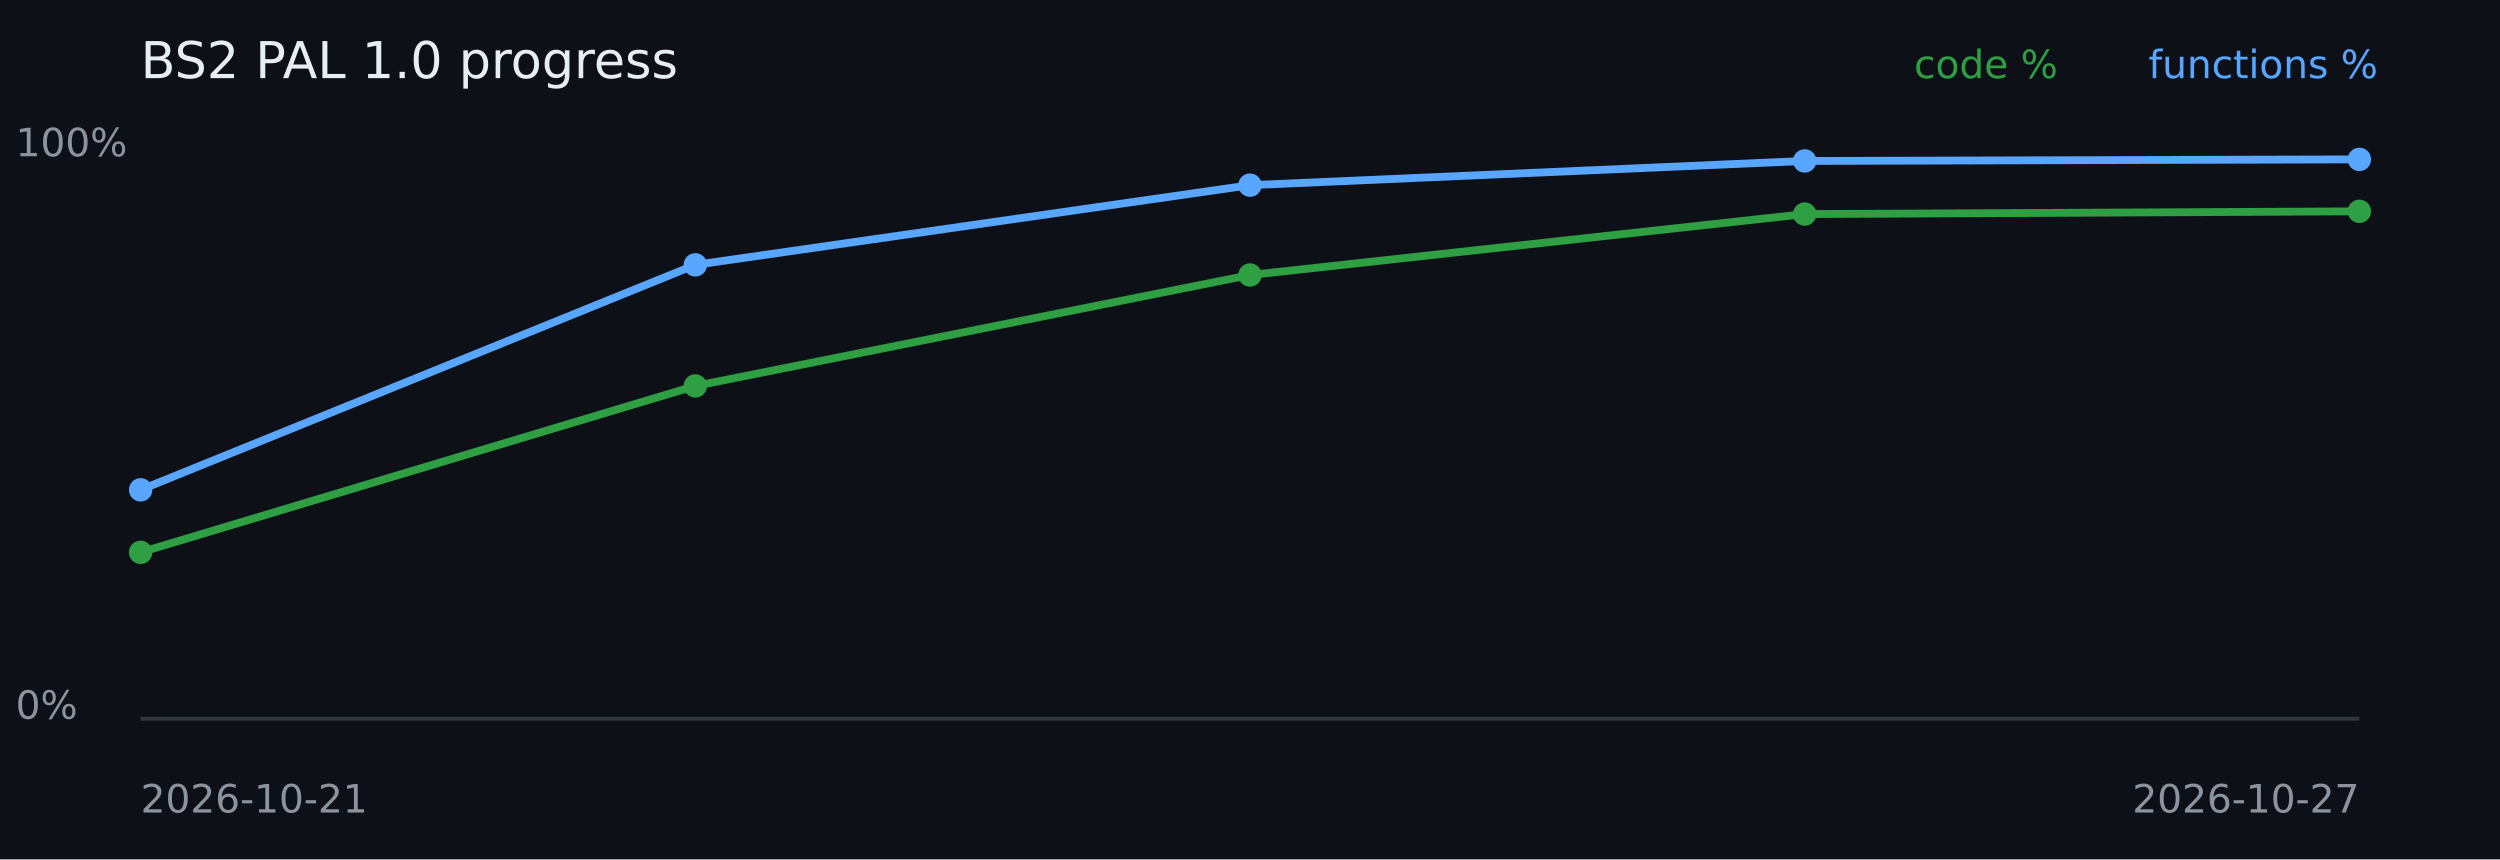
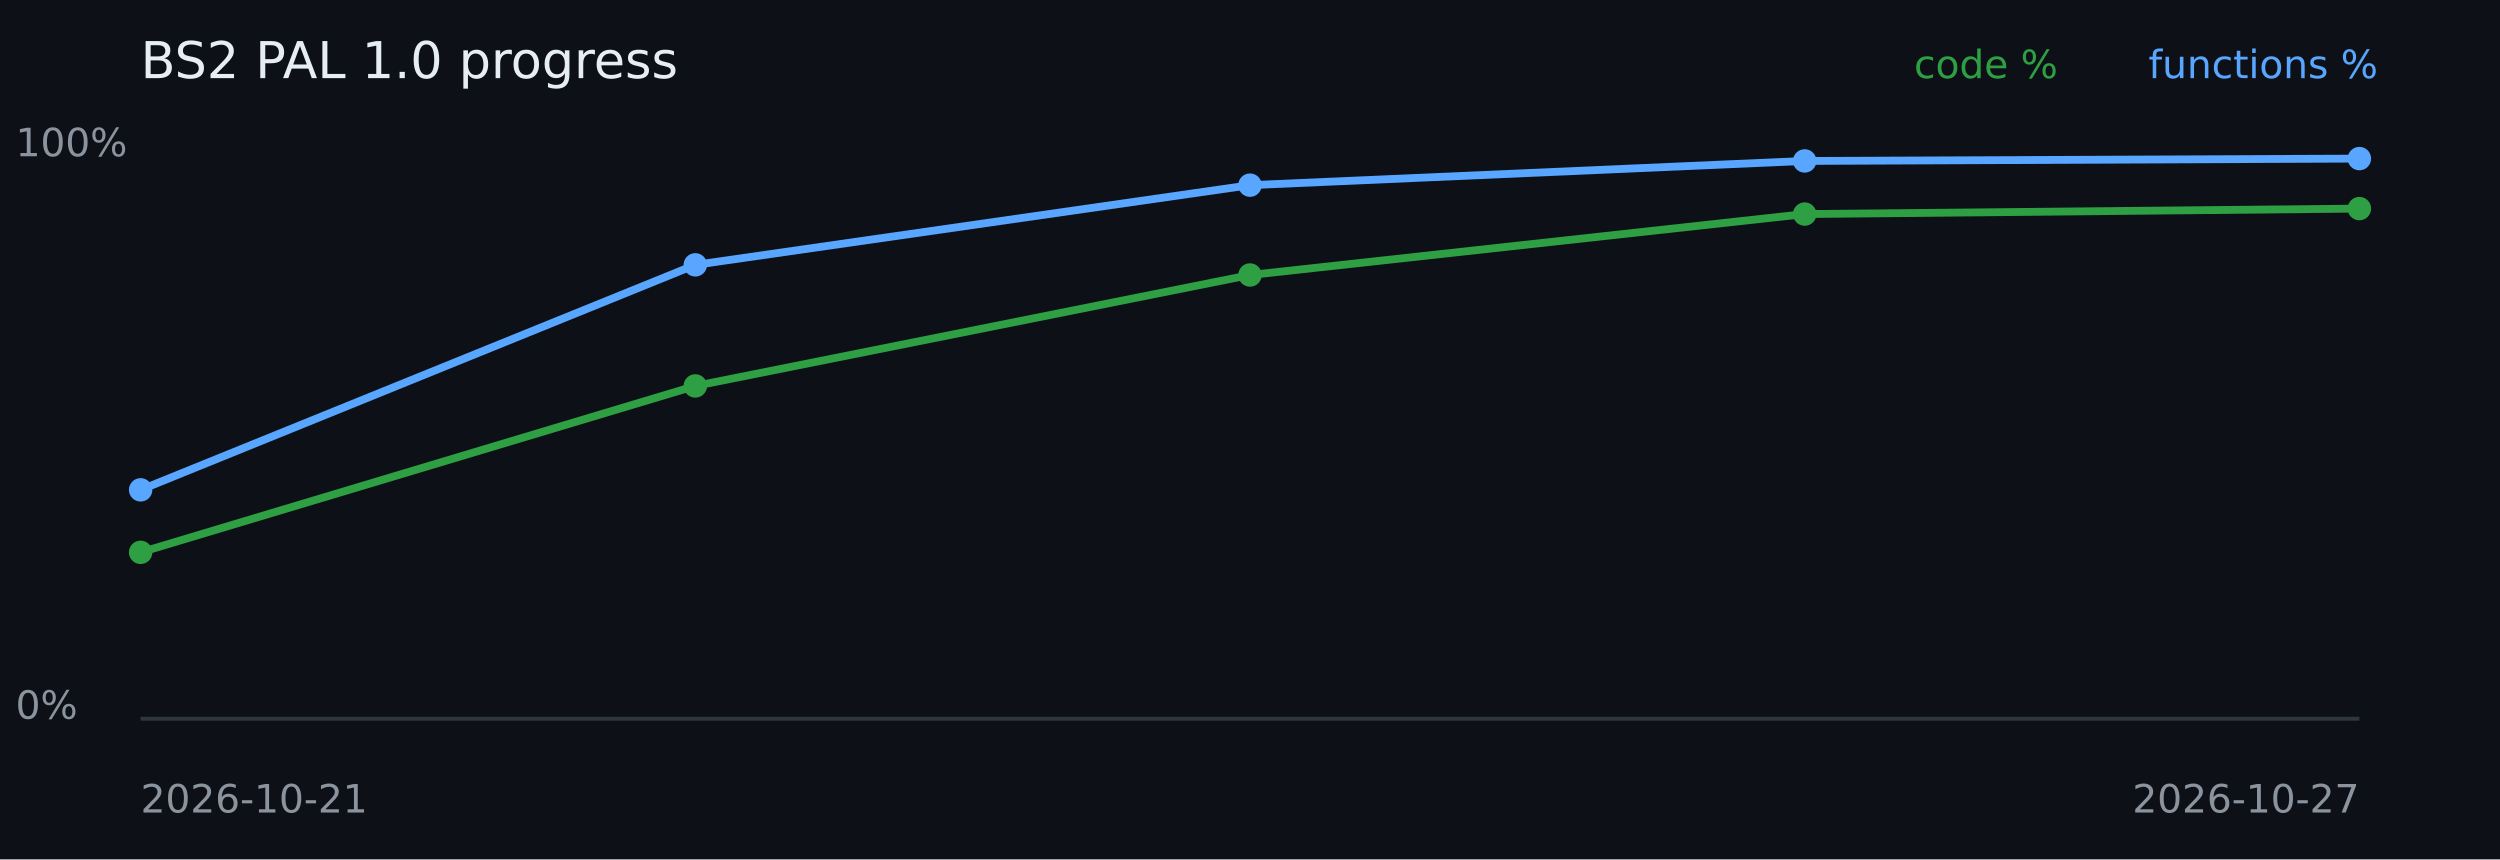
<svg xmlns="http://www.w3.org/2000/svg" width="640" height="220" font-family="Verdana,DejaVu Sans,sans-serif">
  <rect width="100%" height="100%" fill="#0d1117" />
  <text x="36" y="20" font-size="13" fill="#e6edf3">BS2 PAL 1.0 progress</text>
  <line x1="36" y1="184" x2="604" y2="184" stroke="#30363d" />
  <text x="4" y="40" font-size="10" fill="#8b949e">100%</text>
  <text x="4" y="184" font-size="10" fill="#8b949e">0%</text>
-   <polyline fill="none" stroke="#58a6ff" stroke-width="2" points="36.0,125.4 178.0,67.8 320.0,47.4 462.0,41.2 604.0,40.8" />
+   <polyline fill="none" stroke="#58a6ff" stroke-width="2" points="36.0,125.4 178.0,67.8 320.0,47.4 462.0,41.2 604.0,40.6" />
  <circle cx="36.0" cy="125.4" r="3" fill="#58a6ff" />
  <circle cx="178.0" cy="67.8" r="3" fill="#58a6ff" />
  <circle cx="320.0" cy="47.4" r="3" fill="#58a6ff" />
  <circle cx="462.0" cy="41.2" r="3" fill="#58a6ff" />
-   <circle cx="604.0" cy="40.8" r="3" fill="#58a6ff" />
-   <polyline fill="none" stroke="#2ea043" stroke-width="2" points="36.0,141.4 178.0,98.8 320.0,70.4 462.0,54.8 604.0,54.1" />
+   <circle cx="604.0" cy="40.6" r="3" fill="#58a6ff" />
+   <polyline fill="none" stroke="#2ea043" stroke-width="2" points="36.0,141.4 178.0,98.8 320.0,70.4 462.0,54.8 604.0,53.4" />
  <circle cx="36.0" cy="141.4" r="3" fill="#2ea043" />
  <circle cx="178.0" cy="98.8" r="3" fill="#2ea043" />
  <circle cx="320.0" cy="70.4" r="3" fill="#2ea043" />
  <circle cx="462.0" cy="54.8" r="3" fill="#2ea043" />
-   <circle cx="604.0" cy="54.1" r="3" fill="#2ea043" />
+   <circle cx="604.0" cy="53.4" r="3" fill="#2ea043" />
  <text x="490" y="20" font-size="10" fill="#2ea043">code %</text>
  <text x="550" y="20" font-size="10" fill="#58a6ff">functions %</text>
  <text x="36" y="208" font-size="10" fill="#8b949e">2026-10-21</text>
  <text x="604" y="208" font-size="10" fill="#8b949e" text-anchor="end">2026-10-27</text>
</svg>
